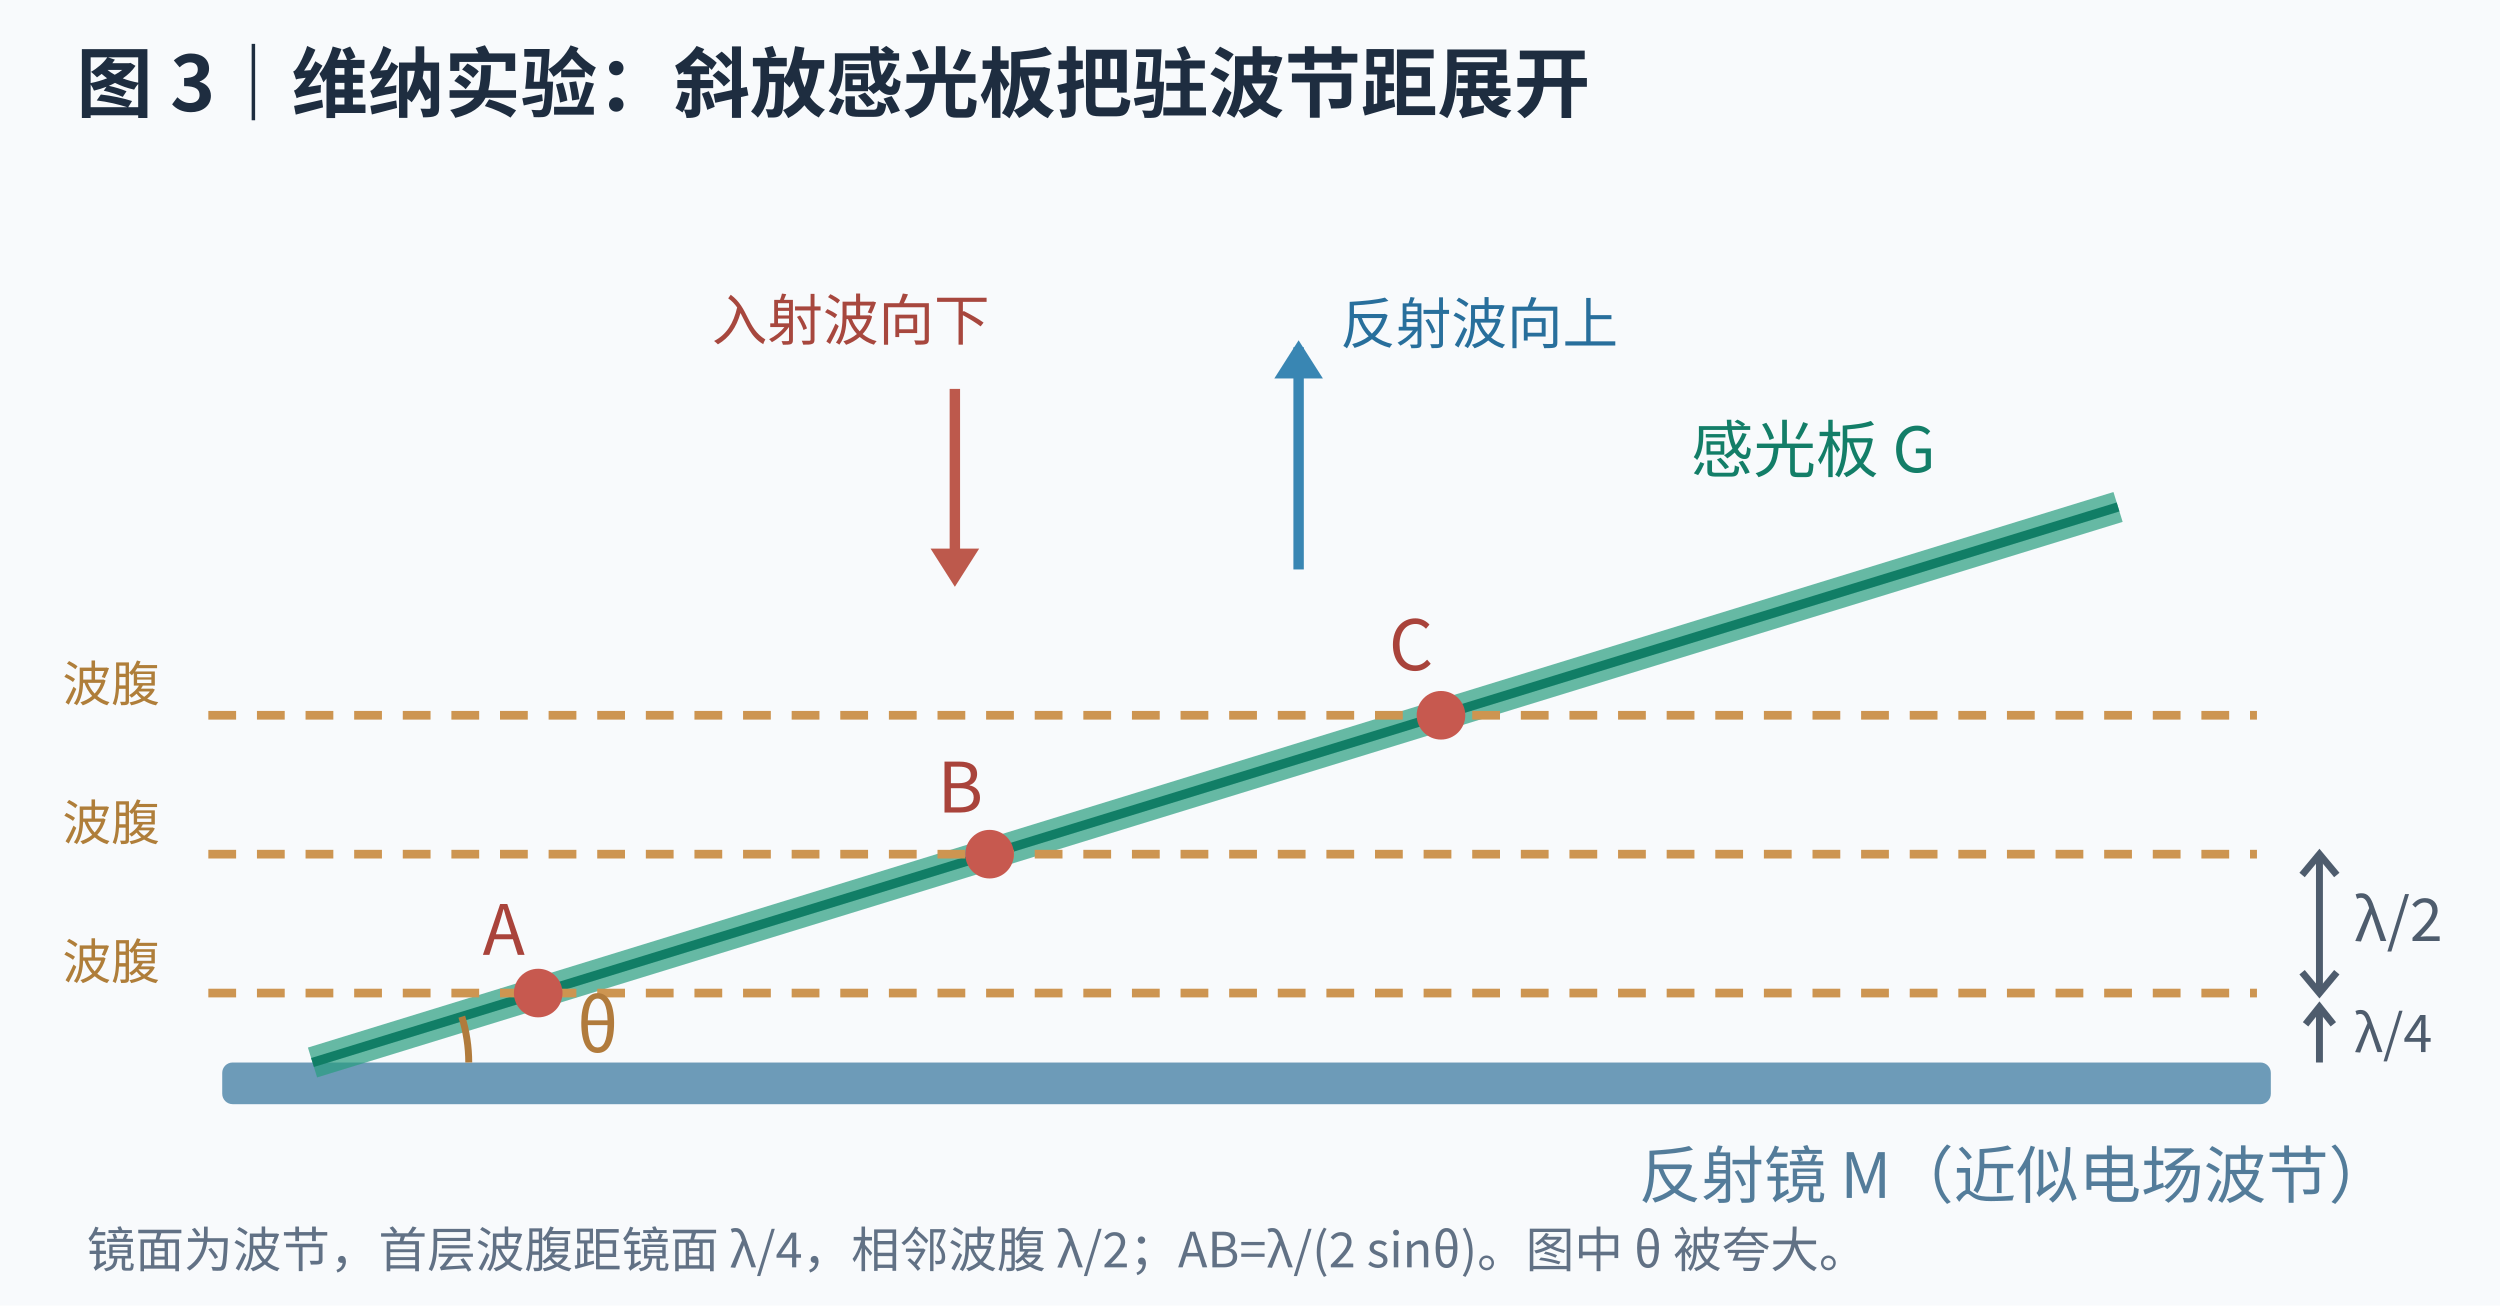
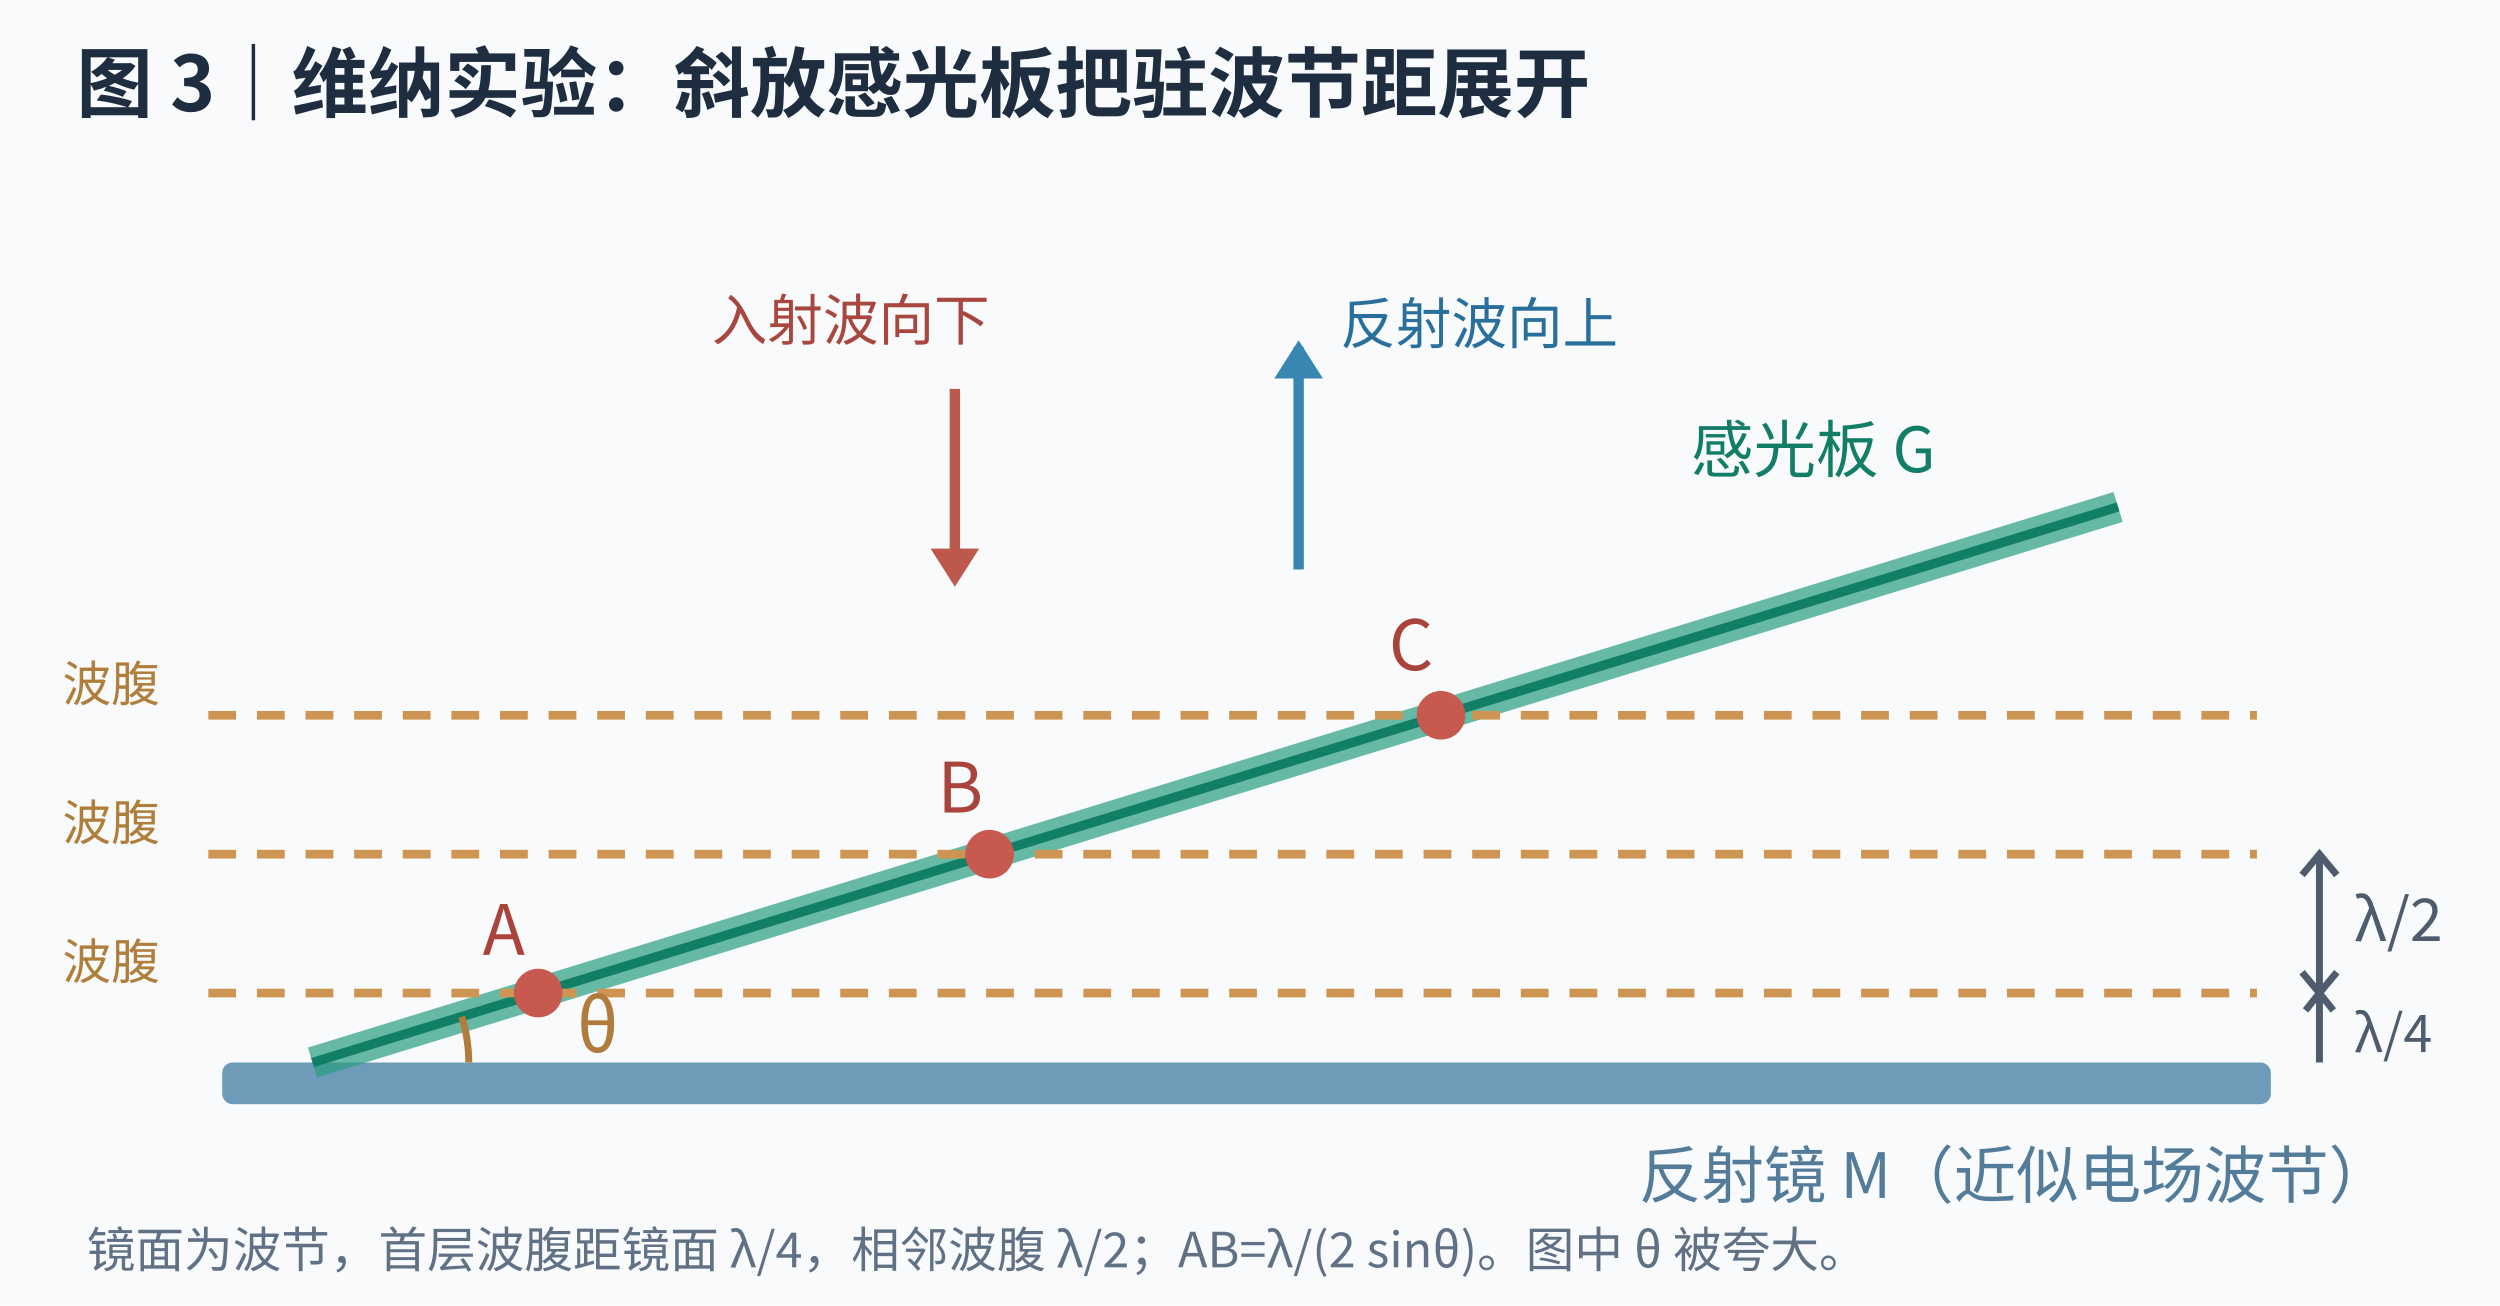
<svg xmlns="http://www.w3.org/2000/svg" viewBox="0 0 720 376" role="img" aria-labelledby="title desc">
  <rect width="720" height="376" fill="#f8fafc" />
  <text x="22" y="32" font-family="Noto Sans CJK SC, sans-serif" font-size="22" fill="#1e2d40" font-weight="bold">图 3｜维纳实验：斜放感光板把驻波节距展开</text>
  <rect x="64" y="306" width="590" height="12" rx="3" fill="#6d9bb8" />
  <text x="472" y="345" font-family="Noto Sans CJK SC, sans-serif" font-size="18" fill="#537c9a">反射镜 M（近似电场波节）</text>
  <path d="M90 306 L610 146" stroke="#289d80" stroke-width="9" stroke-opacity=".7" fill="none" />
  <path d="M90 306 L610 146" stroke="#117e66" stroke-width="2.7" fill="none" />
  <text x="487" y="136" font-family="Noto Sans CJK SC, sans-serif" font-size="18" fill="#137e68">感光板 G</text>
  <g stroke="#cd9551" stroke-width="2.5" stroke-dasharray="8 6" fill="none">
    <path d="M60 286 H650" />
    <path d="M60 246 H650" />
    <path d="M60 206 H650" />
  </g>
  <text x="18" y="282" font-family="Noto Sans CJK SC, sans-serif" font-size="14" fill="#af7e3a">波腹</text>
  <text x="18" y="242" font-family="Noto Sans CJK SC, sans-serif" font-size="14" fill="#af7e3a">波腹</text>
  <text x="18" y="202" font-family="Noto Sans CJK SC, sans-serif" font-size="14" fill="#af7e3a">波腹</text>
  <circle cx="155" cy="286" r="7" fill="#c7594f" />
  <circle cx="285" cy="246" r="7" fill="#c7594f" />
  <circle cx="415" cy="206" r="7" fill="#c7594f" />
  <text x="139" y="275" font-family="Noto Sans CJK SC, sans-serif" font-size="20" fill="#a9433b">A</text>
  <text x="270" y="234" font-family="Noto Sans CJK SC, sans-serif" font-size="20" fill="#a9433b">B</text>
  <text x="400" y="193" font-family="Noto Sans CJK SC, sans-serif" font-size="20" fill="#a9433b">C</text>
  <line x1="668" y1="246" x2="668" y2="286" stroke="#4e5c6d" stroke-width="2" />
  <path d="M663 252 L668 246 L673 252 M663 280 L668 286 L673 280" fill="none" stroke="#4e5c6d" stroke-width="2" />
  <text x="678" y="271" font-family="Noto Sans CJK SC, sans-serif" font-size="17" fill="#4e5c6d">λ/2</text>
-   <line x1="668" y1="290" x2="668" y2="306" stroke="#4e5c6d" stroke-width="2" />
-   <path d="M664 295 L668 290 L672 295" fill="none" stroke="#4e5c6d" stroke-width="2" />
+   <line x1="668" y1="286" x2="668" y2="306" stroke="#4e5c6d" stroke-width="2" />
+   <path d="M664 291 L668 286 L672 291" fill="none" stroke="#4e5c6d" stroke-width="2" />
  <text x="678" y="303" font-family="Noto Sans CJK SC, sans-serif" font-size="15" fill="#4e5c6d">λ/4</text>
  <path d="M135 306 A45 45 0 0 0 133 292.8" stroke="#b17b3c" stroke-width="2" fill="none" />
  <text x="166" y="303" font-family="Noto Sans CJK SC, sans-serif" font-size="21" fill="#b17b3c">θ</text>
  <line x1="275" y1="112" x2="275" y2="166" stroke="#bd594c" stroke-width="3" />
  <path d="M268 158 L275 169 L282 158" fill="#bd594c" />
  <text x="205" y="98" font-family="Noto Sans CJK SC, sans-serif" font-size="16" fill="#a7473e">入射波向下</text>
  <line x1="374" y1="164" x2="374" y2="100" stroke="#3986b3" stroke-width="3" />
  <path d="M367 109 L374 98 L381 109" fill="#3986b3" />
  <text x="386" y="99" font-family="Noto Sans CJK SC, sans-serif" font-size="16" fill="#286f9c">反射波向上</text>
  <text x="25" y="365" font-family="Noto Sans CJK SC, sans-serif" font-size="14" fill="#617185">镜面为波节，首层波腹距镜面 λ/4，相邻波腹 λ/2；AB=λ/(2 sinθ)。图中 θ 被夸大。</text>
</svg>
